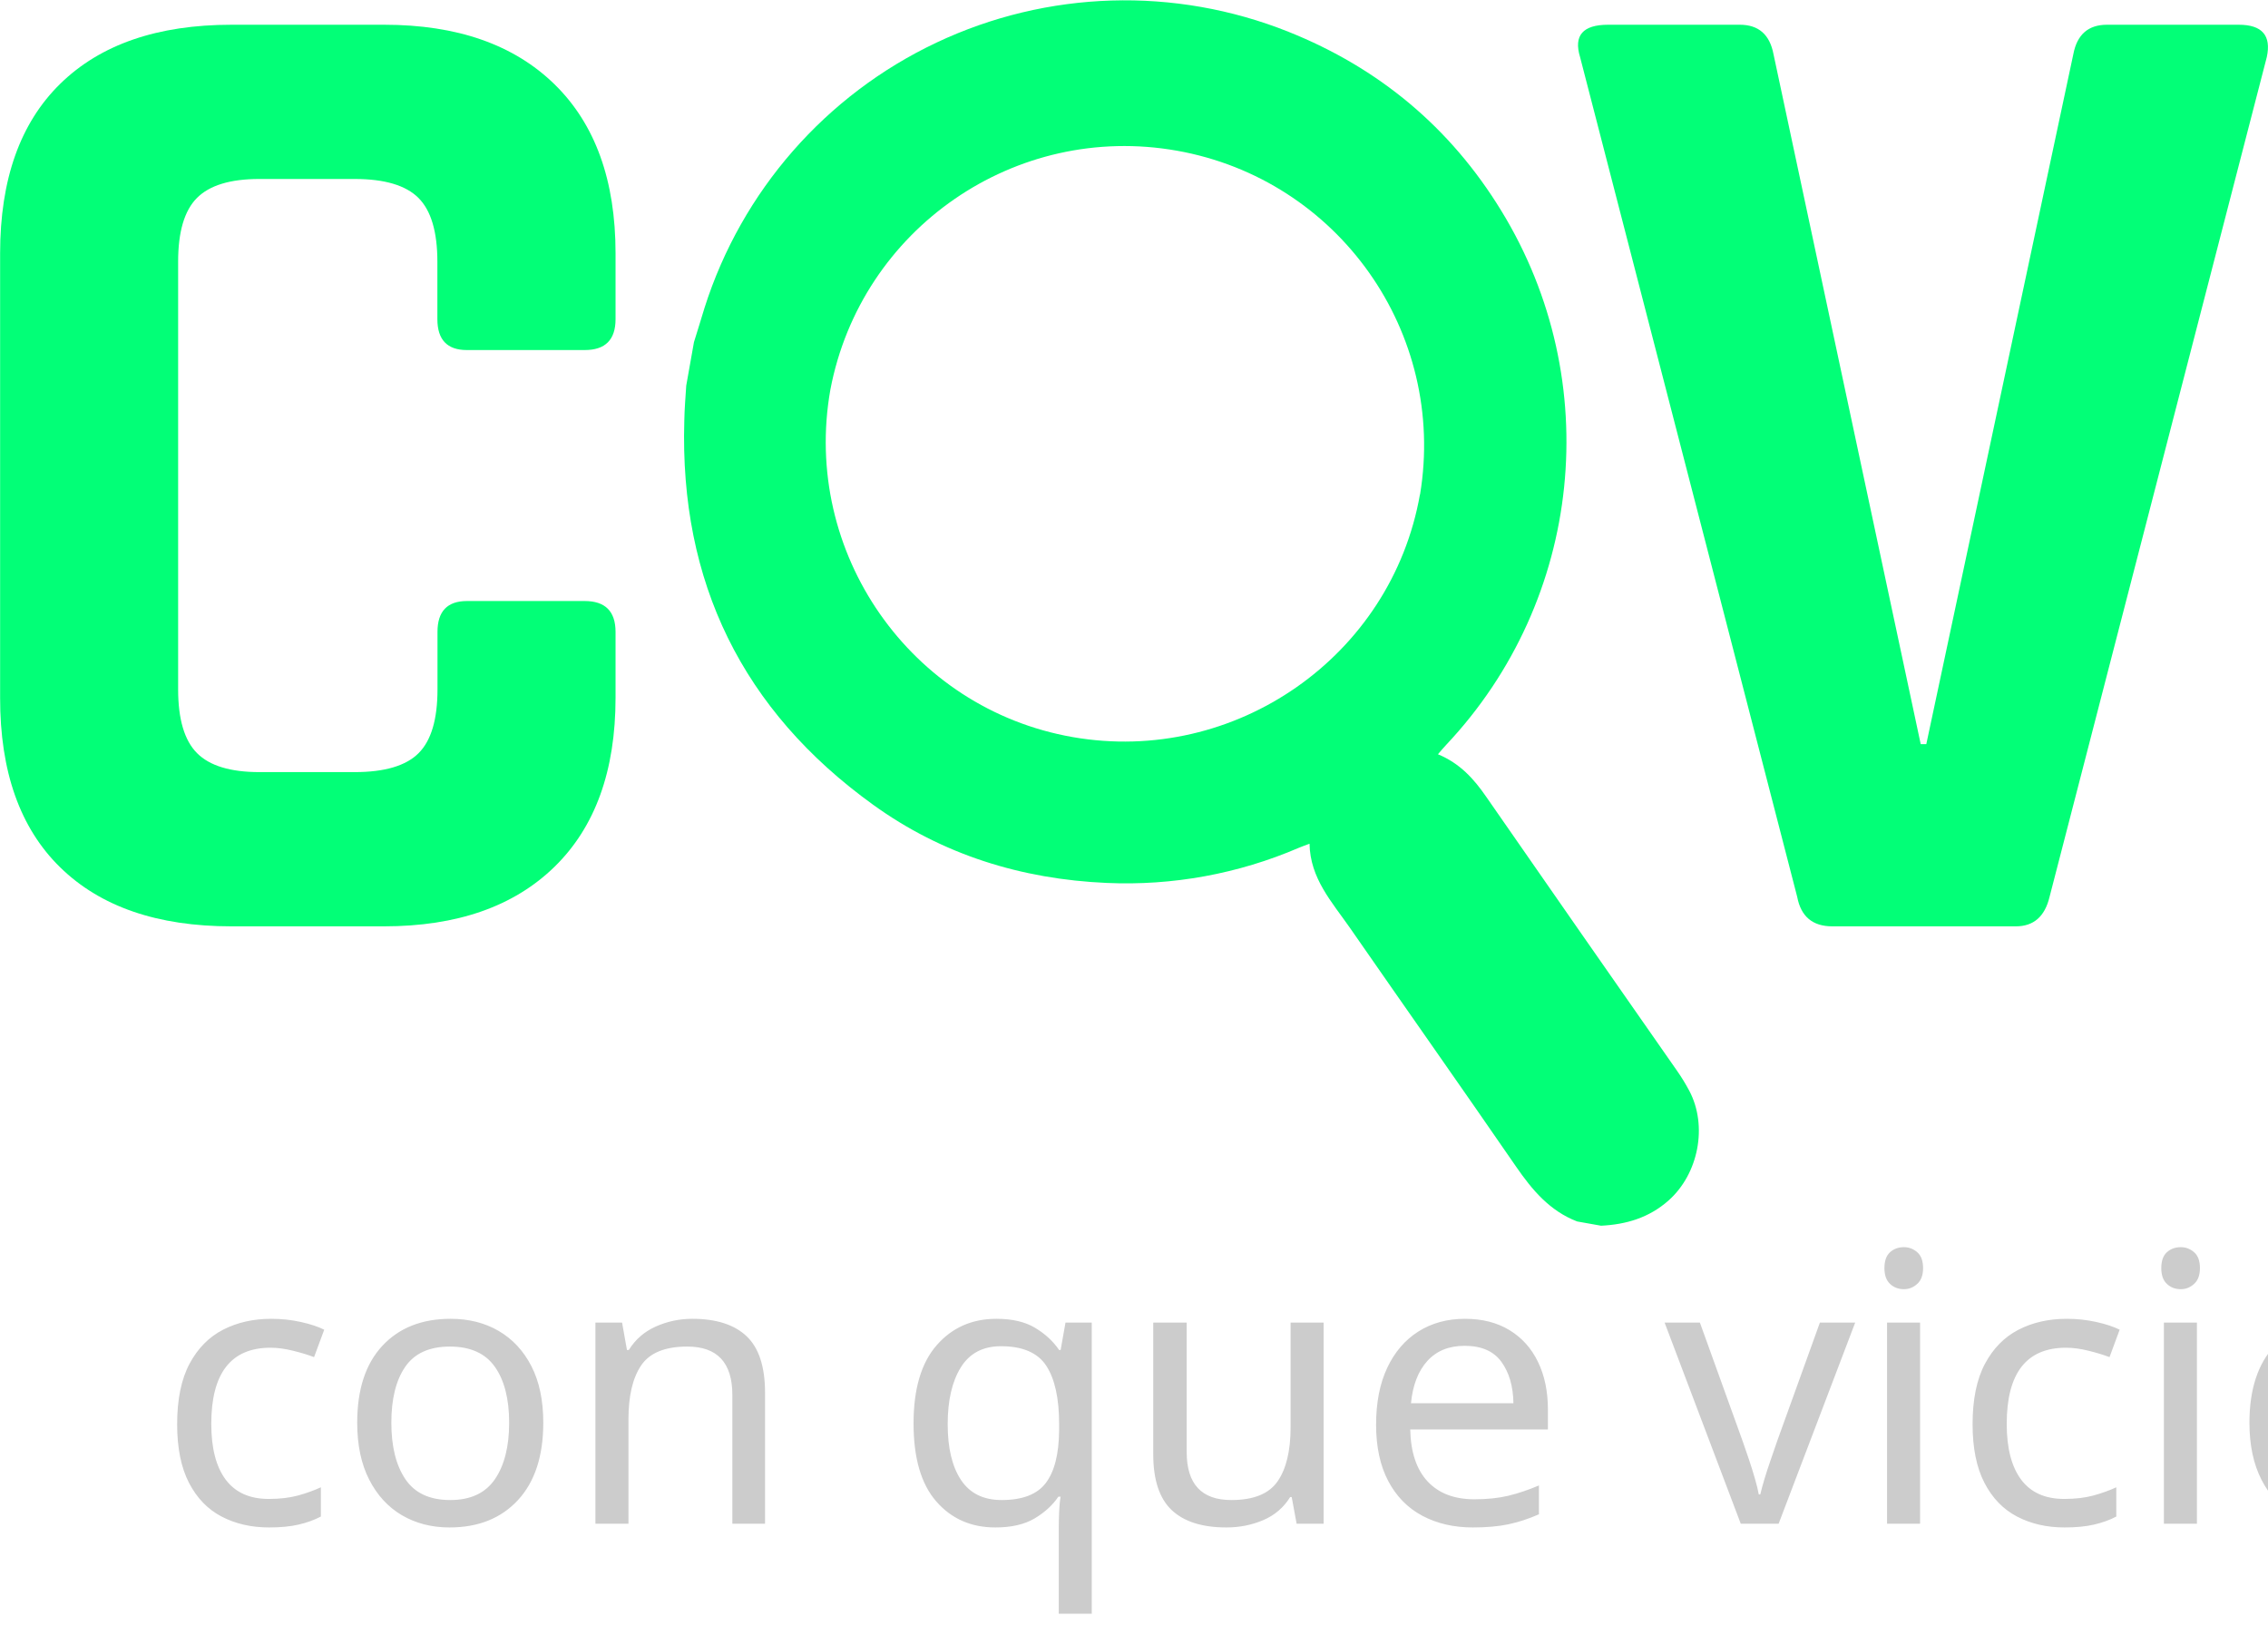
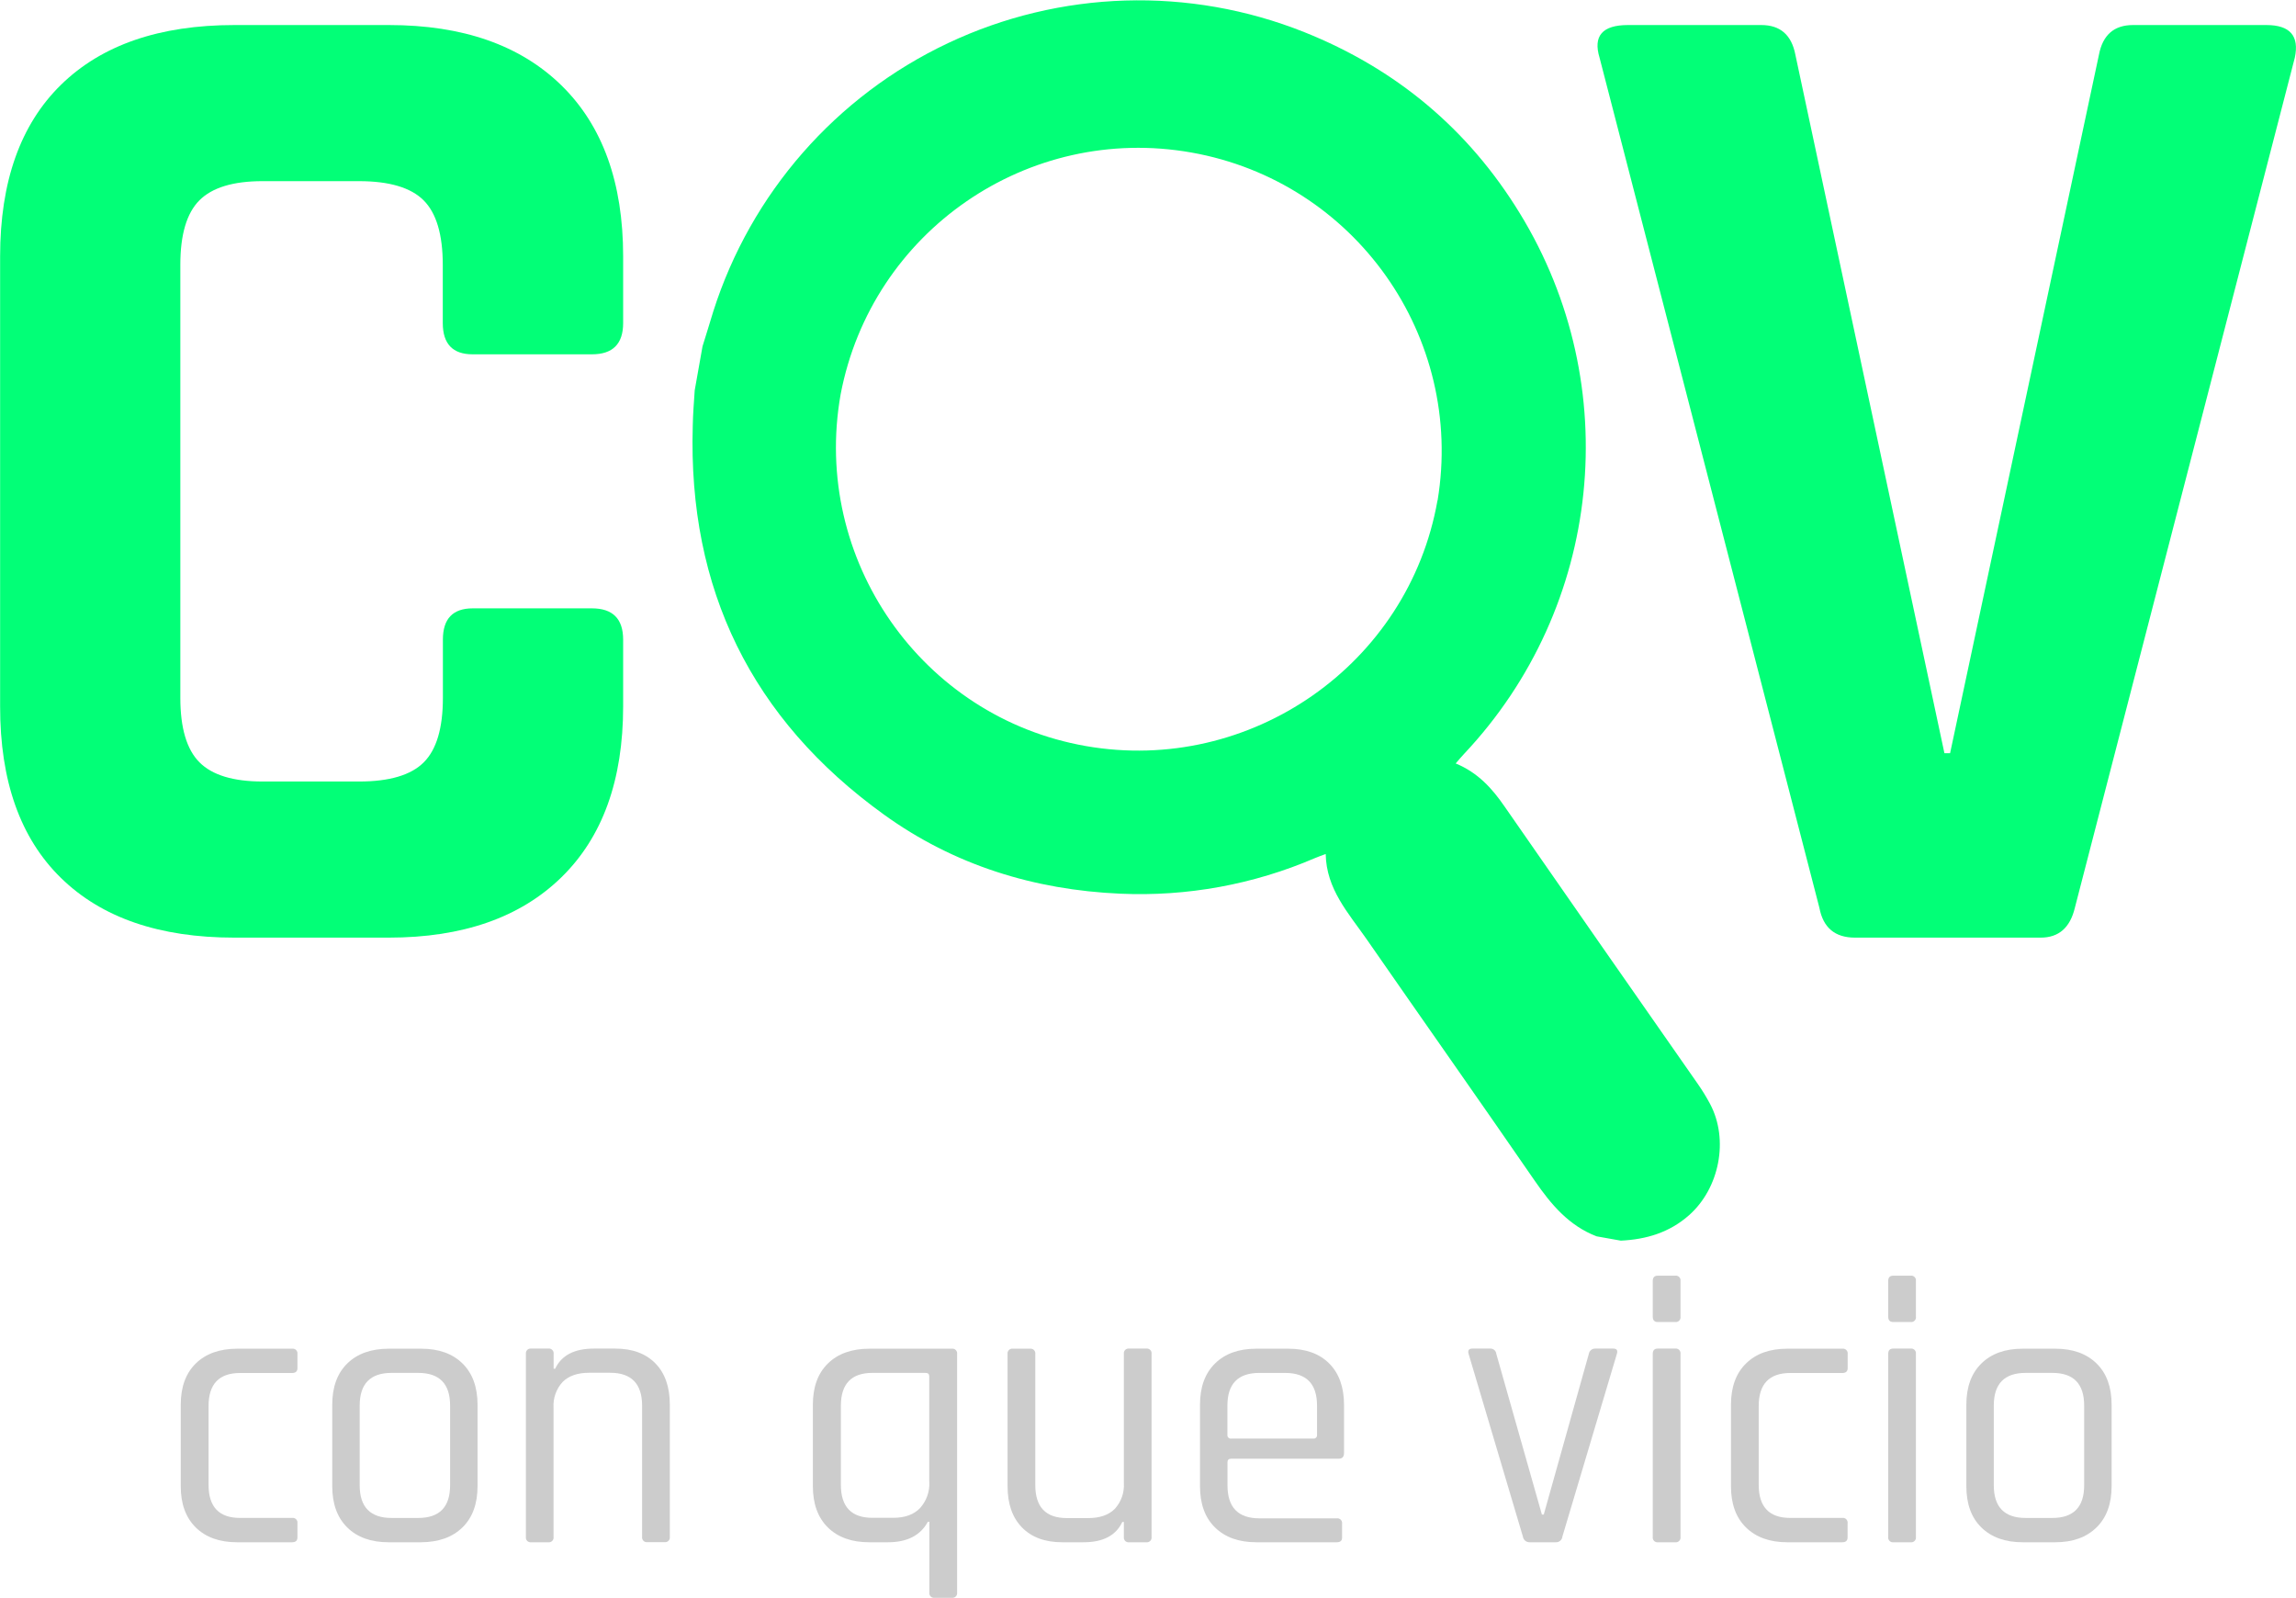
- <svg xmlns="http://www.w3.org/2000/svg" id="Capa_7" data-name="Capa 7" viewBox="0 0 611.52 443.44">
+ <svg xmlns="http://www.w3.org/2000/svg" id="logos" viewBox="0 0 611.52 425.54">
  <defs>
-     <style>.cls-1{font-size:101.15px;fill:#ccc;font-family:Rajdhani-Medium, Rajdhani;font-weight:500;}.cls-2{fill:#02ff77;}</style>
+     <style>.cls-1{fill:#ccc;}.cls-2{fill:#02ff77;}</style>
  </defs>
-   <text class="cls-1" transform="translate(42.2 410.77)">con que vicio</text>
+   <path class="cls-1" d="M433.19,582.81v3.74c0,.88-.47,1.31-1.42,1.31H417.11q-7,0-11-3.94t-4-11V551.25q0-7.08,4-11t11-3.94h14.66a1.25,1.25,0,0,1,1.42,1.41v3.75c0,.87-.47,1.31-1.42,1.31H417.92q-8.4,0-8.4,8.8v21q0,8.8,8.4,8.8h13.85A1.25,1.25,0,0,1,433.19,582.81Z" transform="translate(-353.97 -177.09)" />
+   <path class="cls-1" d="M466.16,587.86h-8.7q-7,0-11-3.94t-4-11V551.25q0-7.08,4-11t11-3.94h8.7q7,0,11,3.94t4,11v21.64q0,7.08-4,11T466.16,587.86Zm-7.89-6.47h7.08q8.5,0,8.5-8.7V551.45q0-8.7-8.5-8.7h-7.08q-8.49,0-8.5,8.7v21.24Q449.77,581.39,458.27,581.39Z" transform="translate(-353.97 -177.09)" />
+   <path class="cls-1" d="M500,587.86h-4.55a1.25,1.25,0,0,1-1.41-1.41V537.69a1.25,1.25,0,0,1,1.41-1.41H500a1.25,1.25,0,0,1,1.42,1.41v3.95h.41q2.52-5.35,10.31-5.36h5.67q6.87,0,10.72,3.94t3.84,11v35.2a1.25,1.25,0,0,1-1.41,1.41h-4.56a1.25,1.25,0,0,1-1.41-1.41v-34.9q0-8.79-8.5-8.8h-5.66c-3,0-5.36.81-7,2.43a9.3,9.3,0,0,0-2.43,6.88v34.39A1.25,1.25,0,0,1,500,587.86Z" transform="translate(-353.97 -177.09)" />
+   <path class="cls-1" d="M590.47,587.86h-5q-7,0-11-3.94t-4-11V551.25q0-7.08,4-11t11-3.94h22a1.25,1.25,0,0,1,1.42,1.41v63.52a1.26,1.26,0,0,1-1.42,1.42h-4.55a1.25,1.25,0,0,1-1.42-1.42V582.4h-.4Q598.15,587.86,590.47,587.86Zm11-16.08V543.66c0-.6-.34-.91-1-.91H586.32q-8.4,0-8.39,8.8v21q0,8.8,8.39,8.8h5.56q4.65,0,7.13-2.58A9.69,9.69,0,0,0,601.49,571.78Z" transform="translate(-353.97 -177.09)" />
+   <path class="cls-1" d="M642.56,587.86h-5.67q-6.87,0-10.72-3.94t-3.84-11v-35.2a1.25,1.25,0,0,1,1.41-1.41h4.56a1.25,1.25,0,0,1,1.41,1.41v34.9q0,8.8,8.4,8.8h5.76c3,0,5.36-.81,7-2.43a9.3,9.3,0,0,0,2.43-6.88V537.69a1.25,1.25,0,0,1,1.41-1.41h4.56a1.25,1.25,0,0,1,1.41,1.41v48.76a1.25,1.25,0,0,1-1.41,1.41h-4.56a1.25,1.25,0,0,1-1.41-1.41v-4h-.41Q650.35,587.87,642.56,587.86Z" transform="translate(-353.97 -177.09)" />
+   <path class="cls-1" d="M710,587.86H688.58c-4.66,0-8.31-1.31-11-3.94s-4-6.31-4-11V551.25q0-7.08,4-11c2.67-2.63,6.32-3.94,11-3.94h8.49q7,0,10.93,3.94t3.94,11v12.84c0,1-.47,1.52-1.41,1.52H681.9c-.67,0-1,.31-1,.91v6.17q0,8.8,8.5,8.8H710a1.26,1.26,0,0,1,1.42,1.42v3.64C711.44,587.43,711,587.86,710,587.86ZM681.9,560.25h21.85a.9.9,0,0,0,1-1v-7.79q0-8.7-8.5-8.7h-6.87q-8.5,0-8.5,8.7v7.79A.9.9,0,0,0,681.9,560.25Z" transform="translate(-353.97 -177.09)" />
+   <path class="cls-1" d="M746.13,536.28h4.75a1.55,1.55,0,0,1,1.62,1.41l12.14,42.79h.5l12-42.79a1.69,1.69,0,0,1,1.72-1.41h4.75c1,0,1.28.47,1,1.41L770.1,586.35a1.68,1.68,0,0,1-1.82,1.51H761.4a1.77,1.77,0,0,1-1.82-1.51l-14.46-48.66C744.85,536.75,745.18,536.28,746.13,536.28Z" transform="translate(-353.97 -177.09)" />
+   <path class="cls-1" d="M794.17,527.78v-9.51q0-1.41,1.32-1.41h4.65a1.25,1.25,0,0,1,1.42,1.41v9.51a1.26,1.26,0,0,1-1.42,1.42h-4.65C794.61,529.2,794.17,528.73,794.17,527.78Zm0,58.67V537.69q0-1.41,1.32-1.41h4.65a1.25,1.25,0,0,1,1.42,1.41v48.76a1.25,1.25,0,0,1-1.42,1.41h-4.55A1.25,1.25,0,0,1,794.17,586.45Z" transform="translate(-353.97 -177.09)" />
+   <path class="cls-1" d="M846.06,582.81v3.74c0,.88-.47,1.31-1.42,1.31H830c-4.66,0-8.31-1.31-11-3.94s-4-6.31-4-11V551.25q0-7.08,4-11c2.67-2.63,6.32-3.94,11-3.94h14.66a1.25,1.25,0,0,1,1.42,1.41v3.75c0,.87-.47,1.31-1.42,1.31H830.79q-8.4,0-8.4,8.8v21q0,8.8,8.4,8.8h13.85A1.25,1.25,0,0,1,846.06,582.81Z" transform="translate(-353.97 -177.09)" />
+   <path class="cls-1" d="M856.88,527.78v-9.51q0-1.41,1.32-1.41h4.65a1.25,1.25,0,0,1,1.41,1.41v9.51a1.25,1.25,0,0,1-1.41,1.42H858.2C857.32,529.2,856.88,528.73,856.88,527.78Zm0,58.67V537.69q0-1.41,1.32-1.41h4.65a1.25,1.25,0,0,1,1.41,1.41v48.76a1.25,1.25,0,0,1-1.41,1.41H858.3A1.25,1.25,0,0,1,856.88,586.45Z" transform="translate(-353.97 -177.09)" />
+   <path class="cls-1" d="M901.38,587.86h-8.69c-4.66,0-8.31-1.31-11-3.94s-4-6.31-4-11V551.25q0-7.08,4-11c2.67-2.63,6.32-3.94,11-3.94h8.69c4.66,0,8.31,1.31,11,3.94s4,6.31,4,11v21.64q0,7.08-4,11C909.69,586.55,906,587.86,901.38,587.86Zm-7.88-6.47h7.08q8.49,0,8.49-8.7V551.45q0-8.7-8.49-8.7H893.5q-8.5,0-8.5,8.7v21.24Q885,581.39,893.5,581.39Z" transform="translate(-353.97 -177.09)" />
  <path class="cls-2" d="M457.54,426.82h-41.2q-29.86,0-46.12-15.88T354,365.2V245.38q0-29.87,16.25-45.74t46.12-15.88h41.2q29.49,0,45.93,16.07t16.44,45.55v17.76q0,8.33-8.32,8.32H479.84q-7.93,0-7.94-8.32V247.65q0-12.1-5.1-17.2t-17.2-5.11H423.9q-11.73,0-16.82,5.11T402,247.65V362.94q0,12.09,5.11,17.2t16.82,5.1h25.7q12.09,0,17.2-5.1t5.1-17.2v-15.5q0-8.31,7.94-8.32h31.75q8.31,0,8.32,8.32V365.2q0,29.49-16.44,45.55T457.54,426.82Z" transform="translate(-353.97 -177.09)" />
  <path class="cls-2" d="M897.51,426.82H848q-7.95,0-9.45-7.94L780,192.46q-2.65-8.7,7.56-8.7h35.53q7.56,0,9.07,7.94l39.69,186h1.51L913,191.7q1.51-7.94,9.07-7.94h35.54q9.43,0,7.56,8.7L906.59,418.88Q904.69,426.82,897.51,426.82Z" transform="translate(-353.97 -177.09)" />
  <path class="cls-2" d="M539,281.05l2.08-11.71c1-3.11,1.9-6.22,2.87-9.32a118.93,118.93,0,0,1,157.43-74.36c24.35,9.74,43.64,25.76,57.39,48.26a119.16,119.16,0,0,1-14.89,144c-.71.75-1.37,1.55-2.2,2.51,5.91,2.44,9.69,6.63,13,11.44q25.68,37,51.49,73.92a51.9,51.9,0,0,1,3.26,5.32c5.06,9.51,2.5,22.46-5.57,29.62-5.25,4.65-11.41,6.47-18.2,6.8l-6.45-1.15c-7.37-2.83-12.11-8.47-16.46-14.78-14.84-21.54-29.91-42.91-44.82-64.4-4.81-6.91-10.72-13.31-10.87-22.65-1.24.47-2.08.75-2.89,1.1a117.76,117.76,0,0,1-51.8,9.47c-23-1-44.36-7.63-63-21.09-35.19-25.37-52.19-60-50.89-103.53C538.54,287.33,538.79,284.19,539,281.05Zm197.86,29.34a80.75,80.75,0,0,0-159-28.24c-7.76,43.91,21.57,86,65.34,93.65S729.13,354.1,736.83,310.39Z" transform="translate(-353.97 -177.09)" />
</svg>
